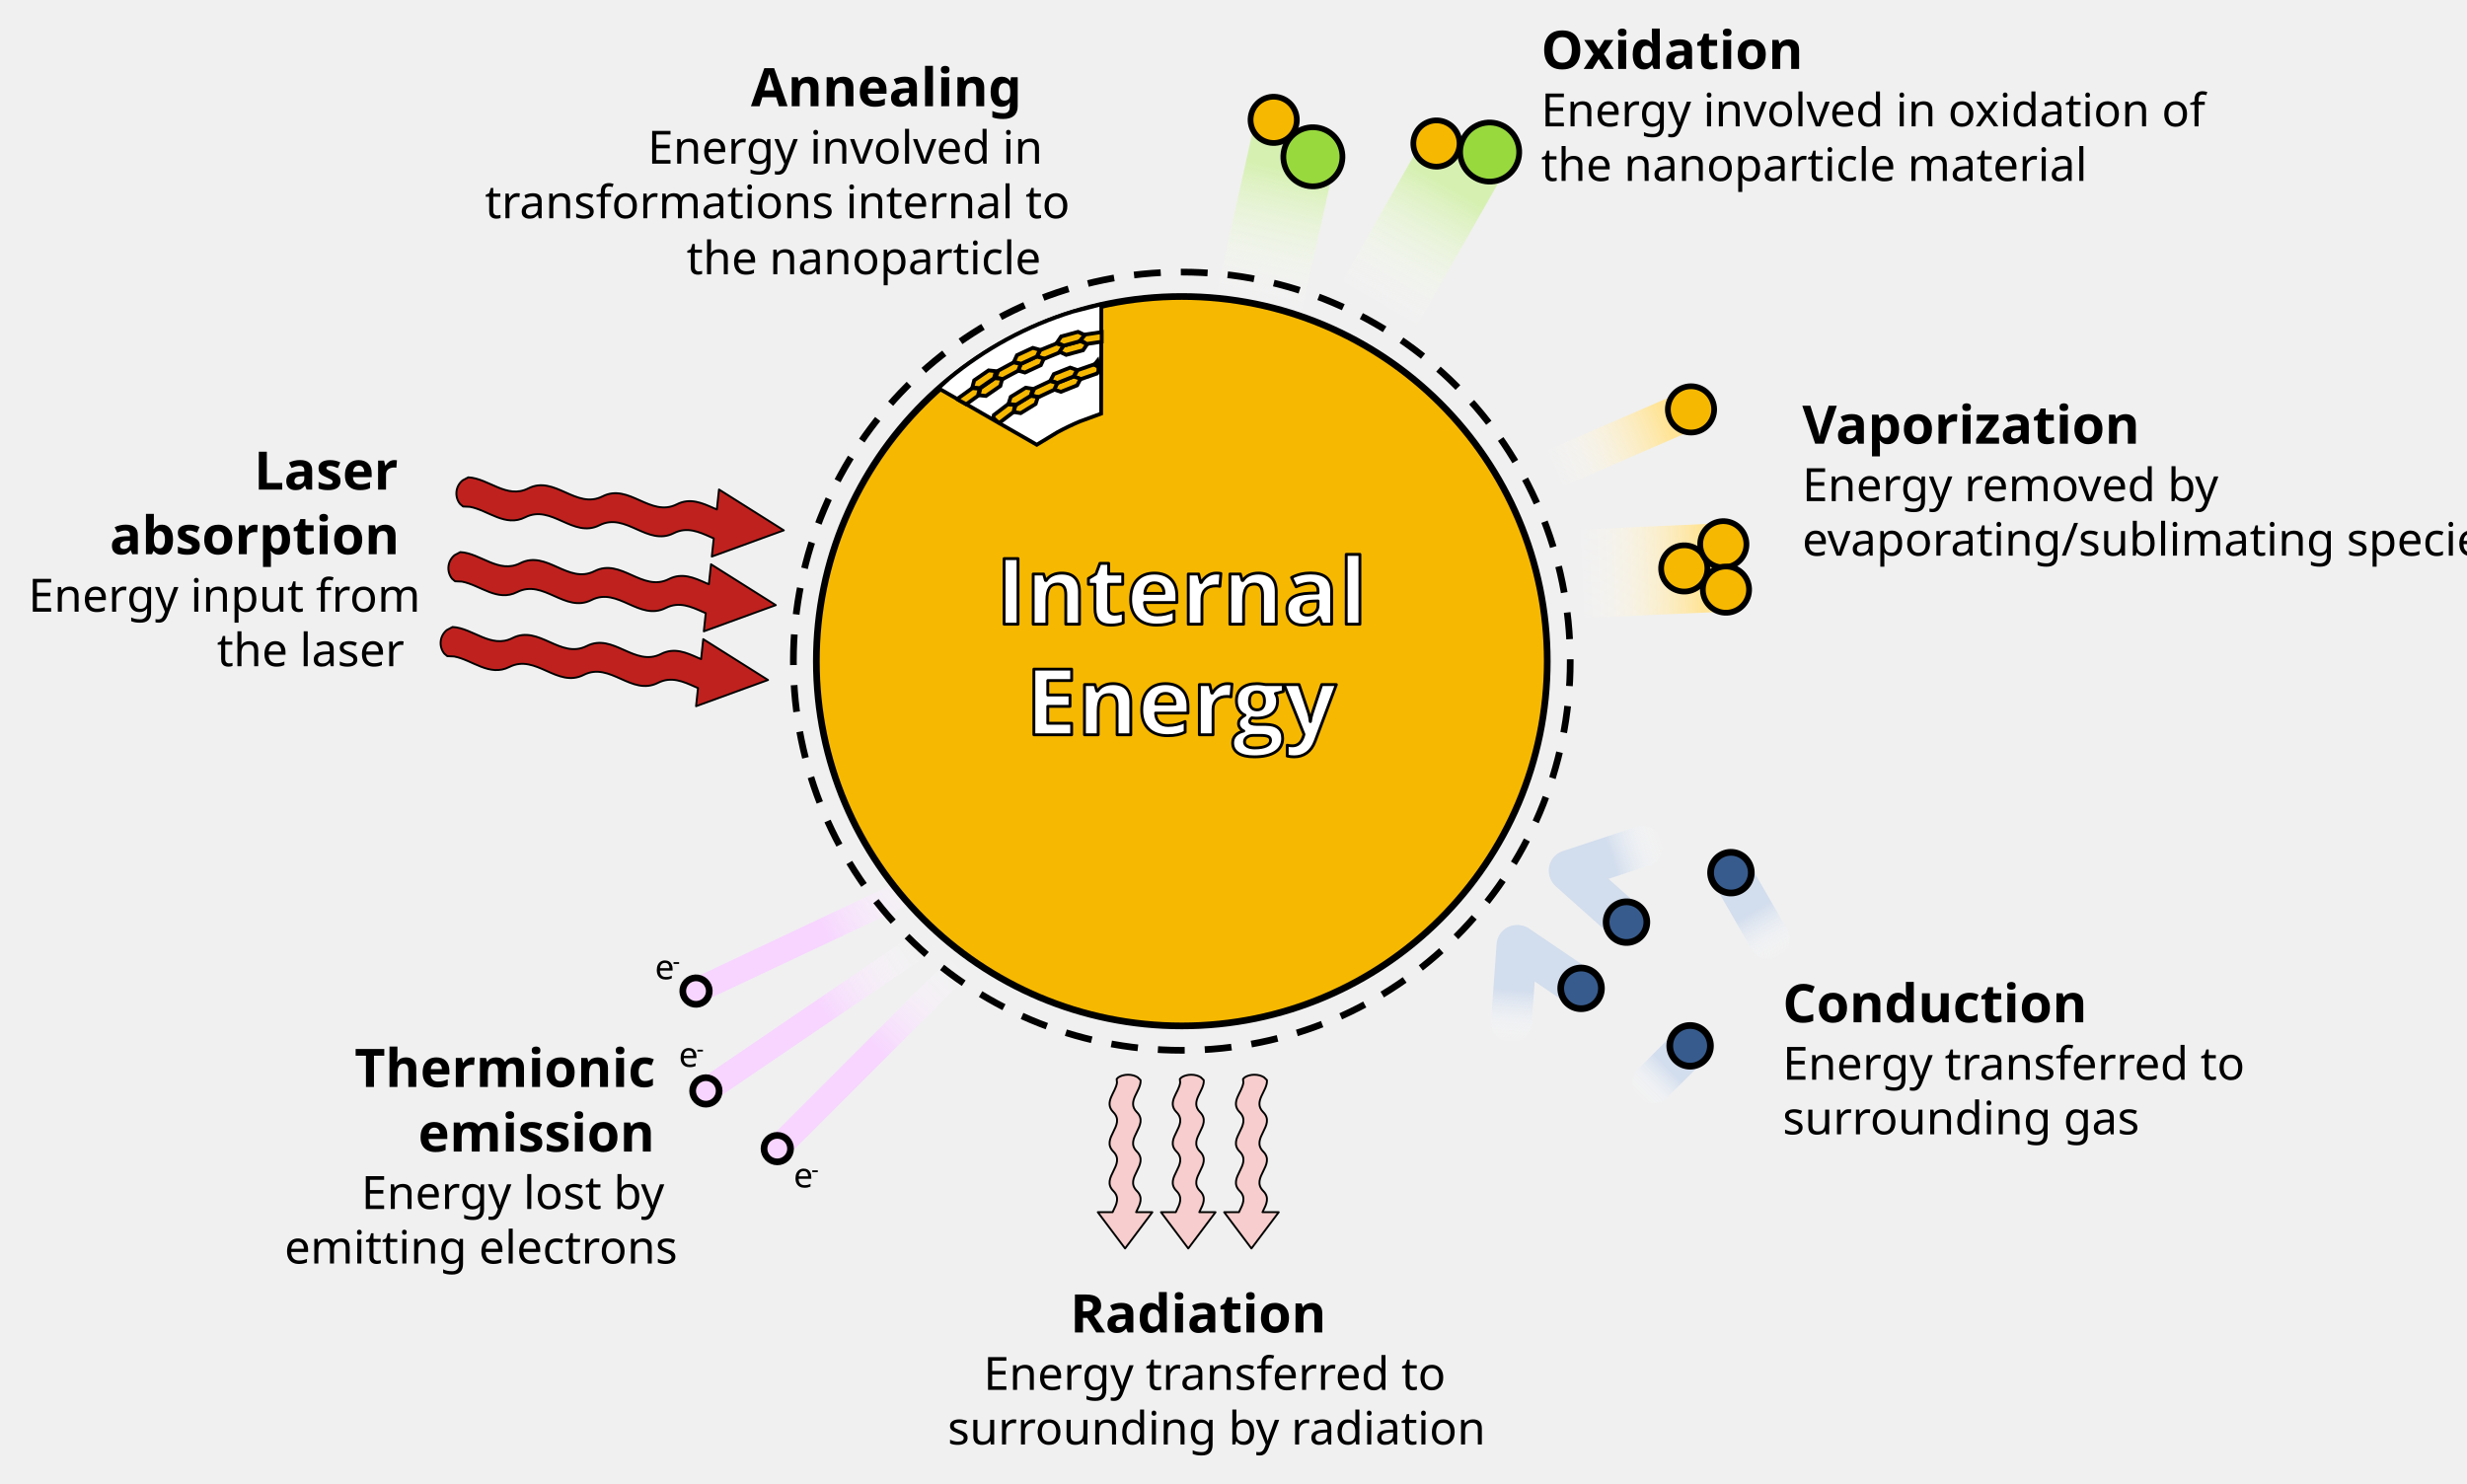
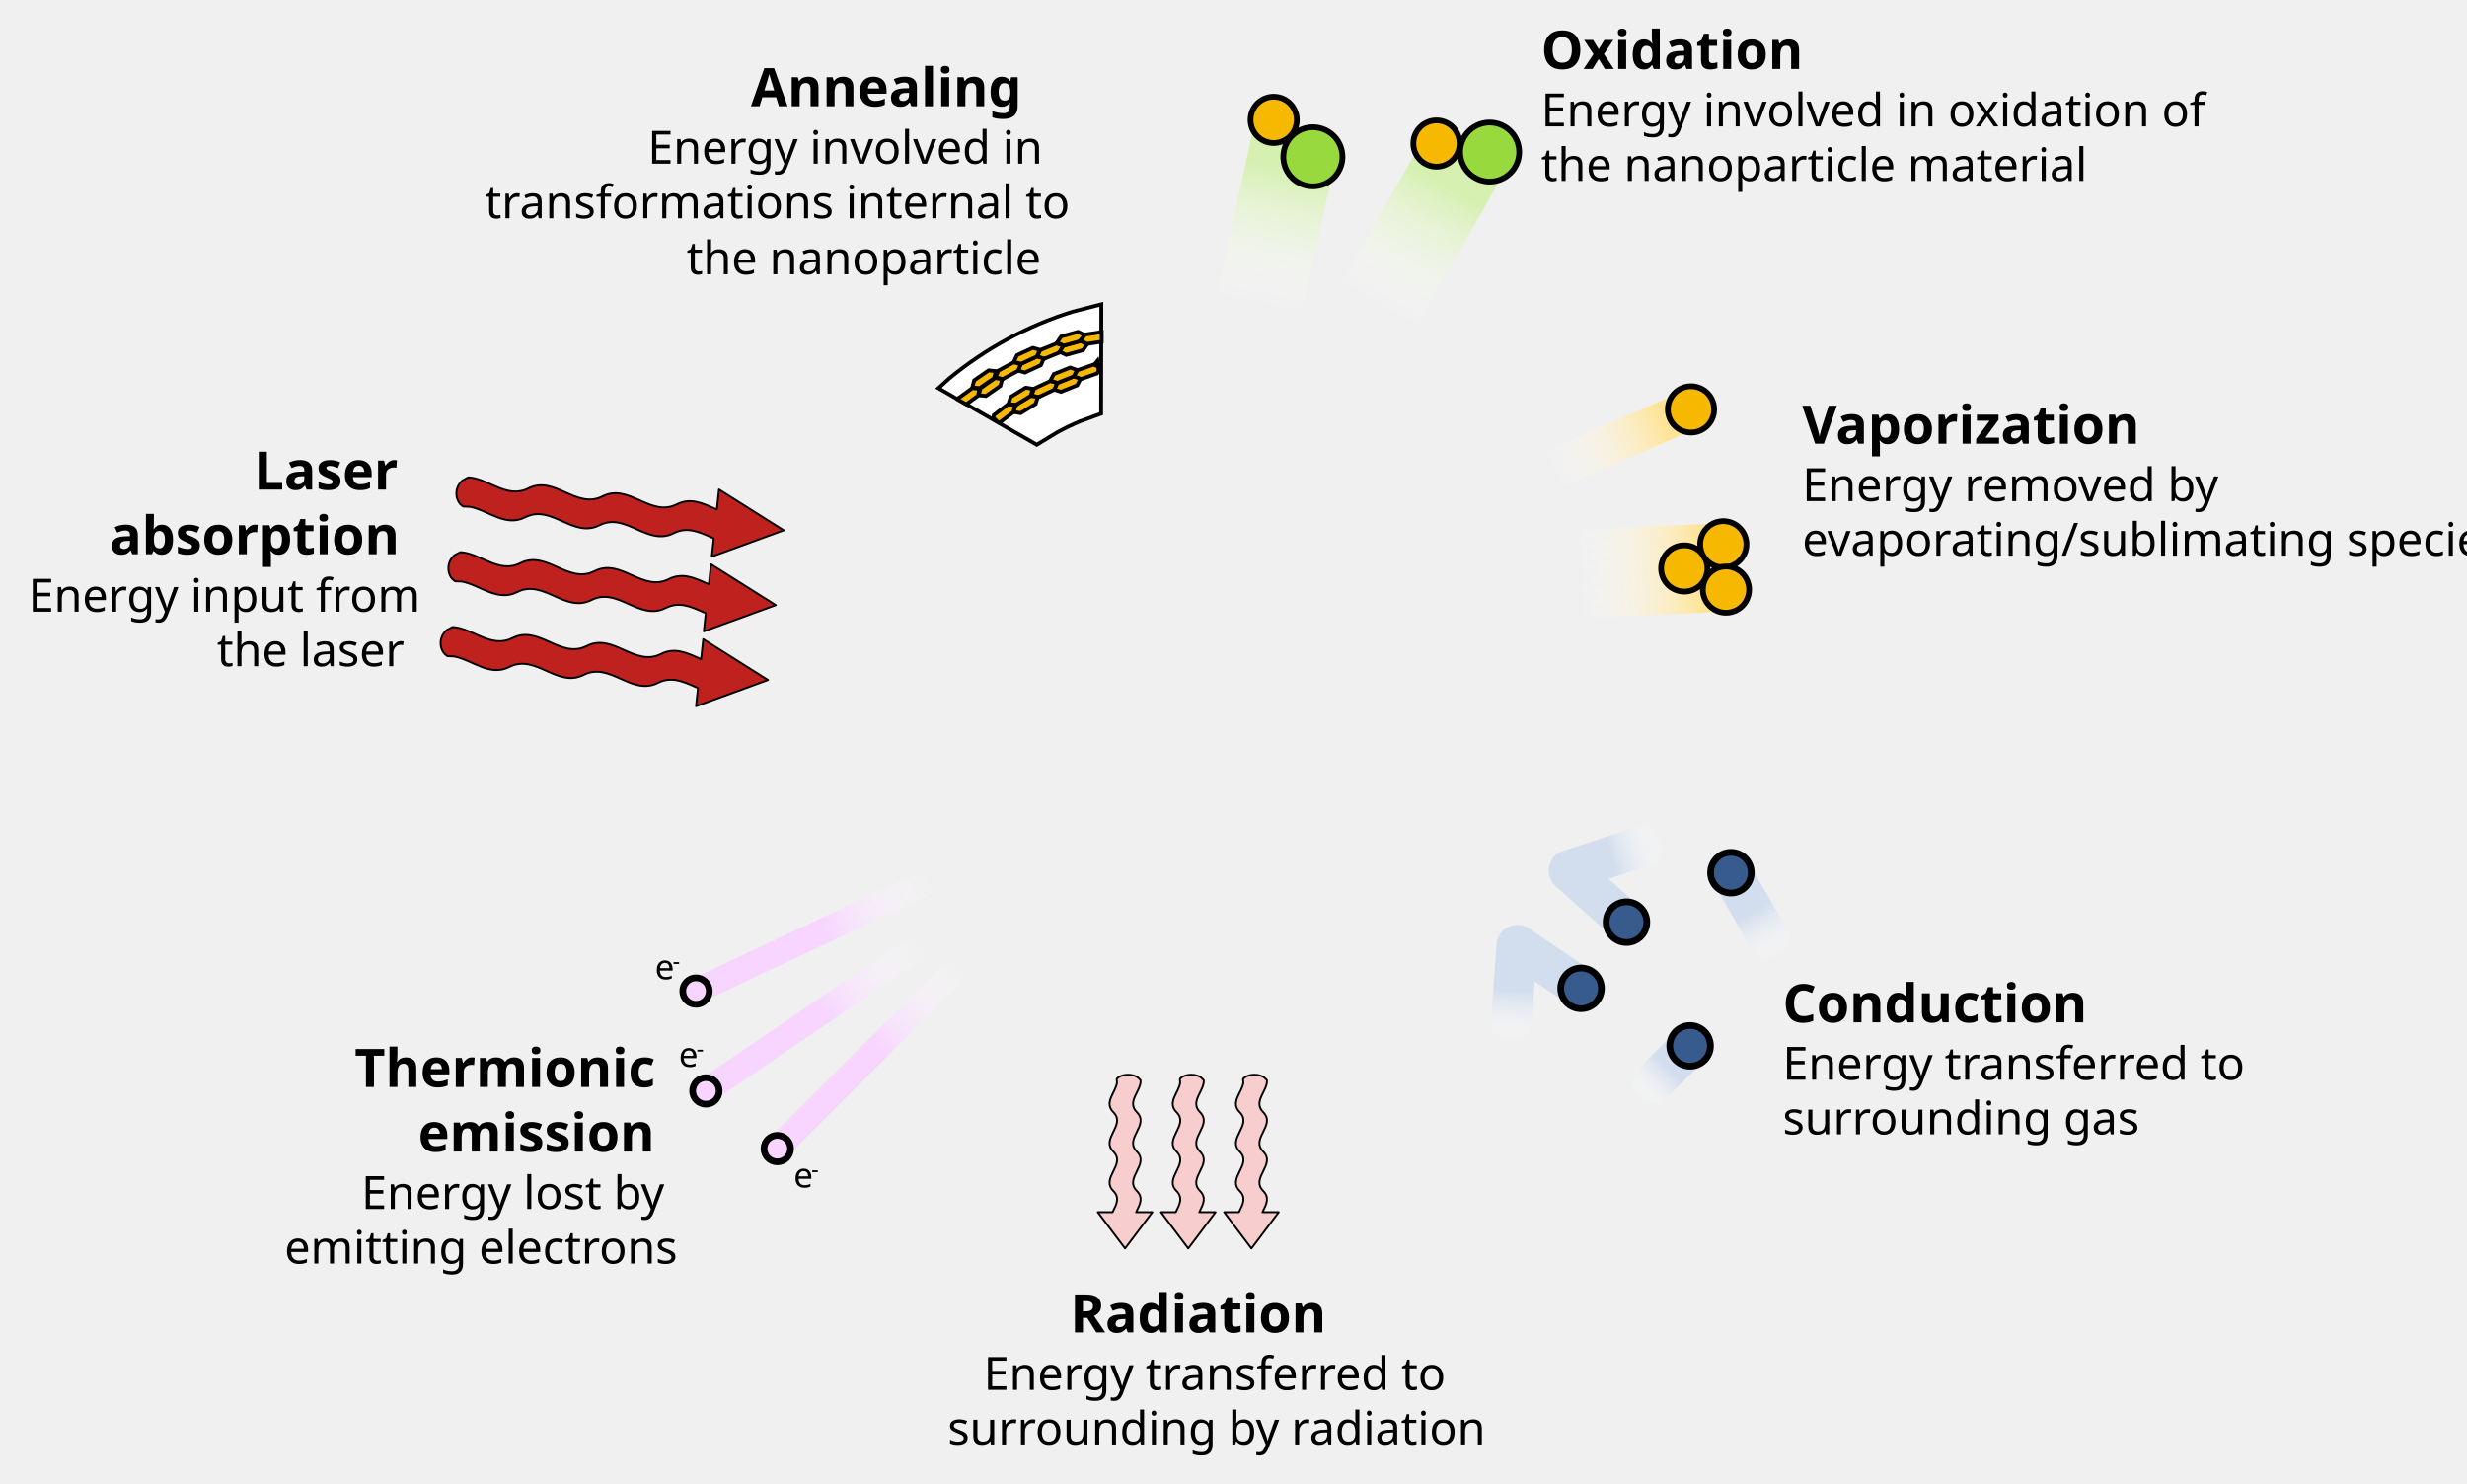
<svg xmlns="http://www.w3.org/2000/svg" width="1718" height="1033" overflow="hidden">
  <defs>
    <clipPath id="clip0">
      <rect x="81" y="38" width="1718" height="1033" />
    </clipPath>
    <linearGradient x1="14.168" y1="0" x2="14.168" y2="82.103" gradientUnits="userSpaceOnUse" spreadMethod="reflect" id="fill1">
      <stop offset="0" stop-color="#D2DDED" />
      <stop offset="0.55" stop-color="#D2DDED" />
      <stop offset="1" stop-color="#FFFFFF" stop-opacity="0" />
    </linearGradient>
    <linearGradient x1="983.889" y1="131.735" x2="957.313" y2="250.874" gradientUnits="userSpaceOnUse" spreadMethod="reflect" id="fill2">
      <stop offset="0" stop-color="#D6F0B2" />
      <stop offset="0.21" stop-color="#D6F0B2" />
      <stop offset="1" stop-color="#FFFFFF" stop-opacity="0" />
    </linearGradient>
    <linearGradient x1="1100.89" y1="145.568" x2="1040.42" y2="251.607" gradientUnits="userSpaceOnUse" spreadMethod="reflect" id="fill3">
      <stop offset="0" stop-color="#D6F0B2" />
      <stop offset="0.21" stop-color="#D6F0B2" />
      <stop offset="1" stop-color="#FFFFFF" stop-opacity="0" />
    </linearGradient>
    <linearGradient x1="565.327" y1="728.352" x2="729.254" y2="651.117" gradientUnits="userSpaceOnUse" spreadMethod="reflect" id="fill4">
      <stop offset="0" stop-color="#F7D5FF" />
      <stop offset="0.55" stop-color="#F7D5FF" />
      <stop offset="1" stop-color="#FFFFFF" stop-opacity="0" />
    </linearGradient>
    <linearGradient x1="621.977" y1="838.187" x2="750.112" y2="710.052" gradientUnits="userSpaceOnUse" spreadMethod="reflect" id="fill5">
      <stop offset="0" stop-color="#F7D5FF" />
      <stop offset="0.55" stop-color="#F7D5FF" />
      <stop offset="1" stop-color="#FFFFFF" stop-opacity="0" />
    </linearGradient>
    <linearGradient x1="572.219" y1="797.945" x2="722.027" y2="695.99" gradientUnits="userSpaceOnUse" spreadMethod="reflect" id="fill6">
      <stop offset="0" stop-color="#F7D5FF" />
      <stop offset="0.55" stop-color="#F7D5FF" />
      <stop offset="1" stop-color="#FFFFFF" stop-opacity="0" />
    </linearGradient>
    <linearGradient x1="1138.39" y1="682.285" x2="1132.48" y2="764.174" gradientUnits="userSpaceOnUse" spreadMethod="reflect" id="fill7">
      <stop offset="0" stop-color="#D2DDED" />
      <stop offset="0.55" stop-color="#D2DDED" />
      <stop offset="1" stop-color="#FFFFFF" stop-opacity="0" />
    </linearGradient>
    <linearGradient x1="14.168" y1="-6.11104e-15" x2="14.168" y2="81.283" gradientUnits="userSpaceOnUse" spreadMethod="reflect" id="fill8">
      <stop offset="0" stop-color="#D2DDED" />
      <stop offset="0.55" stop-color="#D2DDED" />
      <stop offset="1" stop-color="#FFFFFF" stop-opacity="0" />
    </linearGradient>
    <linearGradient x1="14.168" y1="-6.11104e-15" x2="14.168" y2="64.482" gradientUnits="userSpaceOnUse" spreadMethod="reflect" id="fill9">
      <stop offset="0" stop-color="#D2DDED" />
      <stop offset="0.55" stop-color="#D2DDED" />
      <stop offset="1" stop-color="#FFFFFF" stop-opacity="0" />
    </linearGradient>
    <linearGradient x1="1260.84" y1="322.164" x2="1161.74" y2="365.155" gradientUnits="userSpaceOnUse" spreadMethod="reflect" id="fill10">
      <stop offset="0" stop-color="#FFE497" />
      <stop offset="0.21" stop-color="#FFE497" />
      <stop offset="1" stop-color="#FFFFFF" stop-opacity="0" />
    </linearGradient>
    <linearGradient x1="1288.12" y1="432.887" x2="1180.21" y2="437.735" gradientUnits="userSpaceOnUse" spreadMethod="reflect" id="fill11">
      <stop offset="0" stop-color="#FFE497" />
      <stop offset="0.21" stop-color="#FFE497" />
      <stop offset="1" stop-color="#FFFFFF" stop-opacity="0" />
    </linearGradient>
  </defs>
  <g clip-path="url(#clip0)" transform="translate(-81 -38)">
    <path d="M0 14.168C-2.6132e-15 6.343 6.343 0 14.168 0L14.168 0C21.993-2.6132e-15 28.336 6.343 28.336 14.168L28.336 67.935C28.336 75.76 21.992 82.103 14.168 82.103L14.168 82.103C6.343 82.103 0 75.76 0 67.935Z" fill="url(#fill1)" fill-rule="evenodd" transform="matrix(0.313231 0.949677 0.949677 -0.313231 1155.84 635.187)" />
    <path d="M954.353 125.147 1013.42 138.324 986.849 257.462 927.777 244.285Z" fill="url(#fill2)" fill-rule="evenodd" />
    <path d="M1074.6 130.578 1127.18 160.558 1066.71 266.597 1014.14 236.617Z" fill="url(#fill3)" fill-rule="evenodd" />
    <path d="M1066.9 145.09C1062.96 137.11 1066.24 127.449 1074.22 123.511 1082.2 119.573 1091.86 122.85 1095.8 130.83 1099.74 138.809 1096.46 148.471 1088.48 152.409 1080.5 156.346 1070.84 153.07 1066.9 145.09Z" stroke="#000000" stroke-width="4" stroke-miterlimit="8" fill="#F7B801" fill-rule="evenodd" />
    <path d="M1099.93 153.013C1094.9 142.818 1099.08 130.474 1109.28 125.443 1119.47 120.412 1131.82 124.598 1136.85 134.793 1141.88 144.989 1137.69 157.332 1127.5 162.363 1117.3 167.394 1104.96 163.208 1099.93 153.013Z" stroke="#000000" stroke-width="4" stroke-miterlimit="8" fill="#98D93E" fill-rule="evenodd" />
    <path d="M952.025 119.255C953.25 110.441 961.388 104.289 970.202 105.514 979.016 106.739 985.168 114.877 983.943 123.691 982.718 132.505 974.58 138.657 965.766 137.432 956.952 136.207 950.8 128.069 952.025 119.255Z" stroke="#000000" stroke-width="4" stroke-miterlimit="8" fill="#F7B801" fill-rule="evenodd" />
    <path d="M974.897 144.363C976.462 133.102 986.86 125.242 998.12 126.806 1009.38 128.371 1017.24 138.769 1015.68 150.03 1014.11 161.29 1003.71 169.151 992.453 167.586 981.193 166.021 973.332 155.623 974.897 144.363Z" stroke="#000000" stroke-width="4" stroke-miterlimit="8" fill="#98D93E" fill-rule="evenodd" />
    <text font-family="Segoe UI,Segoe UI_MSFontService,sans-serif" font-weight="700" font-size="37" transform="translate(1154.21 86)">Oxidation<tspan font-weight="300" font-size="32" x="0" y="40">Energy involved in oxidation of </tspan>
      <tspan font-weight="300" font-size="32" x="0" y="78">the nanoparticle material</tspan>
    </text>
    <path d="M569.072 736.301 561.582 720.403 725.509 643.169 732.999 659.066Z" fill="url(#fill4)" fill-rule="evenodd" />
    <path d="M557.836 723.428C560.502 719.079 566.189 717.716 570.537 720.383 574.886 723.049 576.249 728.736 573.583 733.084 570.916 737.433 565.229 738.796 560.881 736.13 556.532 733.463 555.169 727.776 557.836 723.428Z" stroke="#000000" stroke-width="4.667" stroke-miterlimit="8" fill="#F7D5FF" fill-rule="evenodd" />
    <path d="M628.19 844.4 615.763 831.973 743.898 703.838 756.325 716.265Z" fill="url(#fill5)" fill-rule="evenodd" />
    <path d="M613.261 836.087C614.299 831.093 619.19 827.886 624.184 828.925 629.178 829.963 632.385 834.854 631.346 839.848 630.308 844.842 625.417 848.049 620.423 847.01 615.429 845.972 612.222 841.081 613.261 836.087Z" stroke="#000000" stroke-width="4.667" stroke-miterlimit="8" fill="#F7D5FF" fill-rule="evenodd" />
    <path d="M577.163 805.209 567.275 790.68 717.083 688.726 726.971 703.254Z" fill="url(#fill6)" fill-rule="evenodd" />
    <path d="M564.049 794.255C566.001 789.542 571.405 787.305 576.117 789.258 580.829 791.211 583.067 796.614 581.114 801.326 579.161 806.039 573.758 808.276 569.046 806.323 564.333 804.37 562.096 798.967 564.049 794.255Z" stroke="#000000" stroke-width="4.667" stroke-miterlimit="8" fill="#F7D5FF" fill-rule="evenodd" />
    <text font-family="Segoe UI,Segoe UI_MSFontService,sans-serif" font-weight="700" font-size="37" transform="translate(327.932 795)">Thermionic <tspan x="44.273" y="45">emission</tspan>
      <tspan font-weight="300" font-size="32" x="4.693" y="85">Energy lost by </tspan>
      <tspan font-weight="300" font-size="32" x="-48.807" y="123">emitting electrons</tspan>
    </text>
    <path d="M1123.24 695.394C1123.81 687.59 1130.59 681.721 1138.39 682.285L1138.39 682.285C1146.2 682.849 1152.07 689.633 1151.5 697.437L1147.63 751.064C1147.06 758.869 1140.28 764.738 1132.48 764.174L1132.48 764.174C1124.67 763.61 1118.8 756.826 1119.37 749.022Z" fill="url(#fill7)" fill-rule="evenodd" />
    <text font-family="Segoe UI,Segoe UI_MSFontService,sans-serif" font-weight="700" font-size="37" transform="translate(603.933 112)">Annealing<tspan font-weight="300" font-size="32" x="-71.873" y="40">Energy involved in </tspan>
      <tspan font-weight="300" font-size="32" x="-185.207" y="78">transformations internal to </tspan>
      <tspan font-weight="300" font-size="32" x="-44.833" y="117">the nanoparticle</tspan>
    </text>
    <path d="M971.5 882.243 952.5 907.5 933.5 882.243 943.804 882.243 944.311 881.156C946.586 876.584 948.86 872.012 944.311 867.44 935.212 858.297 953.41 849.153 944.311 840.009 935.212 830.866 953.41 821.722 944.311 812.578 937.487 805.72 946.017 798.863 946.87 792.005L946.636 789.491 947.857 788.31C949.573 787.192 951.943 786.5 954.561 786.5 957.18 786.5 959.55 787.192 961.266 788.31L963.279 790.256 963.288 790.29C963.924 797.72 953.296 805.149 960.689 812.578 969.788 821.722 951.59 830.866 960.689 840.009 969.788 849.153 951.59 858.297 960.689 867.44 965.239 872.012 962.964 876.584 960.689 881.156L960.182 882.243Z" stroke="#000000" stroke-width="1.333" stroke-linejoin="round" stroke-miterlimit="10" fill="#F7CECD" fill-rule="evenodd" />
    <path d="M927.5 882.243 908.5 907.5 889.5 882.243 899.804 882.243 900.311 881.156C902.586 876.584 904.86 872.012 900.311 867.44 891.212 858.297 909.41 849.153 900.311 840.009 891.212 830.866 909.41 821.722 900.311 812.578 893.487 805.72 902.017 798.863 902.87 792.005L902.636 789.491 903.857 788.31C905.573 787.192 907.943 786.5 910.561 786.5 913.18 786.5 915.55 787.192 917.266 788.31L919.279 790.256 919.288 790.29C919.924 797.72 909.296 805.149 916.689 812.578 925.788 821.722 907.59 830.866 916.689 840.009 925.788 849.153 907.59 858.297 916.689 867.44 921.239 872.012 918.964 876.584 916.689 881.156L916.182 882.243Z" stroke="#000000" stroke-width="1.333" stroke-linejoin="round" stroke-miterlimit="10" fill="#F7CECD" fill-rule="evenodd" />
    <path d="M883.5 882.243 864.5 907.5 845.5 882.243 855.804 882.243 856.311 881.156C858.586 876.584 860.86 872.012 856.311 867.44 847.212 858.297 865.41 849.153 856.311 840.009 847.212 830.866 865.41 821.722 856.311 812.578 849.487 805.72 858.017 798.863 858.87 792.005L858.636 789.491 859.857 788.31C861.573 787.192 863.943 786.5 866.561 786.5 869.18 786.5 871.55 787.192 873.266 788.31L875.279 790.256 875.288 790.29C875.924 797.72 865.296 805.149 872.689 812.578 881.788 821.722 863.59 830.866 872.689 840.009 881.788 849.153 863.59 858.297 872.689 867.44 877.239 872.012 874.964 876.584 872.689 881.156L872.182 882.243Z" stroke="#000000" stroke-width="1.333" stroke-linejoin="round" stroke-miterlimit="10" fill="#F7CECD" fill-rule="evenodd" />
    <text font-family="Segoe UI,Segoe UI_MSFontService,sans-serif" font-weight="700" font-size="37" transform="translate(826.246 966)">Radiation<tspan font-weight="300" font-size="32" x="-60.287" y="40">Energy transferred to </tspan>
      <tspan font-weight="300" font-size="32" x="-85.287" y="78">surrounding by radiation</tspan>
    </text>
    <path d="M1224.26 670.695 1205.39 691.836 1164.64 655.473C1158.8 650.263 1158.3 641.307 1163.51 635.469L1163.51 635.469C1168.72 629.631 1177.67 629.122 1183.51 634.331L1224.26 670.695Z" fill="#D2DDED" fill-rule="evenodd" />
    <path d="M0 0 28.335 0 28.335 54.613C28.335 62.438 21.992 68.781 14.168 68.781L14.168 68.781C6.343 68.781 0 62.438 0 54.613L0 0Z" fill="#D2DDED" fill-rule="evenodd" transform="matrix(0.561126 -0.82773 -0.82773 -0.561126 1175.39 738.951)" />
    <path d="M0 14.168C-2.58709e-15 6.343 6.343-5.17417e-15 14.168-5.17417e-15L14.168 0C21.993-2.58709e-15 28.336 6.343 28.336 14.168L28.336 67.115C28.336 74.939 21.993 81.283 14.168 81.283L14.168 81.282C6.343 81.282-2.58709e-15 74.939 0 67.115Z" fill="url(#fill8)" fill-rule="evenodd" transform="matrix(-0.866025 0.5 0.5 0.866025 1291.84 626.833)" />
    <path d="M0 14.168C0 6.343 6.343-2.05234e-15 14.168-4.10469e-15L14.168 0C21.993-4.10469e-15 28.336 6.343 28.336 14.168L28.336 50.314C28.336 58.139 21.993 64.482 14.168 64.482L14.168 64.482C6.343 64.482 0 58.139-2.05235e-15 50.314Z" fill="url(#fill9)" fill-rule="evenodd" transform="matrix(-0.707107 -0.707107 -0.707107 0.707107 1277.68 766.719)" />
    <path d="M1255.37 309.55 1266.31 334.777 1167.21 377.768 1156.27 352.542Z" fill="url(#fill10)" fill-rule="evenodd" />
    <path d="M1286.74 402.11 1289.51 463.664 1181.59 468.511 1178.83 406.958Z" fill="url(#fill11)" fill-rule="evenodd" />
    <path d="M1237.82 434.616C1237.42 425.727 1244.3 418.197 1253.19 417.797 1262.08 417.398 1269.61 424.281 1270.01 433.17 1270.41 442.06 1263.53 449.59 1254.64 449.989 1245.75 450.389 1238.22 443.506 1237.82 434.616Z" stroke="#000000" stroke-width="4" stroke-miterlimit="8" fill="#F7B801" fill-rule="evenodd" />
    <path d="M1265.01 417.79C1264.61 408.9 1271.5 401.37 1280.39 400.97 1289.28 400.571 1296.81 407.454 1297.2 416.344 1297.6 425.233 1290.72 432.763 1281.83 433.163 1272.94 433.562 1265.41 426.679 1265.01 417.79Z" stroke="#000000" stroke-width="4" stroke-miterlimit="8" fill="#F7B801" fill-rule="evenodd" />
    <path d="M1266.86 449.372C1266.46 440.482 1273.34 432.952 1282.23 432.553 1291.12 432.153 1298.65 439.036 1299.05 447.926 1299.45 456.816 1292.57 464.346 1283.68 464.745 1274.79 465.144 1267.26 458.262 1266.86 449.372Z" stroke="#000000" stroke-width="4" stroke-miterlimit="8" fill="#F7B801" fill-rule="evenodd" />
    <path d="M1243.83 329.542C1240.29 321.379 1244.04 311.89 1252.2 308.348 1260.36 304.807 1269.85 308.553 1273.39 316.717 1276.93 324.881 1273.19 334.369 1265.02 337.911 1256.86 341.452 1247.37 337.706 1243.83 329.542Z" stroke="#000000" stroke-width="4" stroke-miterlimit="8" fill="#F7B801" fill-rule="evenodd" />
-     <path d="M649.5 498.5C649.5 358.22 763.444 244.5 904 244.5 1044.56 244.5 1158.5 358.22 1158.5 498.5 1158.5 638.78 1044.56 752.5 904 752.5 763.444 752.5 649.5 638.78 649.5 498.5Z" stroke="#000000" stroke-width="4.667" stroke-miterlimit="8" fill="#F7B801" fill-rule="evenodd" />
-     <path d="M998.876 456.542 995.189 456.667C992.418 456.751 990.355 457.251 989.001 458.167 987.647 459.084 986.97 460.48 986.97 462.355 986.97 465.042 988.512 466.386 991.595 466.386 993.803 466.386 995.569 465.751 996.892 464.48 998.215 463.209 998.876 461.521 998.876 459.417ZM884.97 443.917C882.949 443.917 881.366 444.558 880.22 445.839 879.074 447.12 878.418 448.938 878.251 451.292L891.626 451.292C891.584 448.938 890.97 447.12 889.782 445.839 888.595 444.558 886.991 443.917 884.97 443.917ZM957.345 437.136C961.407 437.136 964.491 438.235 966.595 440.433 968.699 442.631 969.751 445.803 969.751 449.949L969.751 472.73 960.22 472.73 960.22 452.324C960.22 449.803 959.772 447.912 958.876 446.652 957.98 445.391 956.553 444.761 954.595 444.761 951.928 444.761 950.001 445.652 948.814 447.433 947.626 449.214 947.032 452.167 947.032 456.292L947.032 472.73 937.501 472.73 937.501 437.792 944.782 437.792 946.064 442.261 946.595 442.261C947.657 440.574 949.121 439.297 950.986 438.433 952.85 437.568 954.97 437.136 957.345 437.136ZM928.001 437.136C929.293 437.136 930.366 437.23 931.22 437.417L930.501 446.355C929.73 446.146 928.793 446.042 927.689 446.042 924.647 446.042 922.277 446.824 920.579 448.386 918.881 449.949 918.032 452.136 918.032 454.949L918.032 472.73 908.501 472.73 908.501 437.792 915.72 437.792 917.126 443.667 917.595 443.667C918.678 441.709 920.142 440.131 921.986 438.933 923.829 437.735 925.834 437.136 928.001 437.136ZM884.907 437.136C889.845 437.136 893.689 438.542 896.439 441.355 899.189 444.167 900.564 448.053 900.564 453.011L900.564 457.636 878.032 457.636C878.137 460.344 878.939 462.459 880.439 463.98 881.939 465.501 884.043 466.261 886.751 466.261 888.855 466.261 890.845 466.042 892.72 465.605 894.595 465.167 896.553 464.469 898.595 463.511L898.595 470.886C896.928 471.719 895.147 472.339 893.251 472.745 891.355 473.152 889.043 473.355 886.314 473.355 880.689 473.355 876.293 471.803 873.126 468.699 869.959 465.594 868.376 461.199 868.376 455.511 868.376 449.657 869.84 445.131 872.767 441.933 875.694 438.735 879.741 437.136 884.907 437.136ZM820.345 437.136C824.407 437.136 827.491 438.235 829.595 440.433 831.699 442.631 832.751 445.803 832.751 449.949L832.751 472.73 823.22 472.73 823.22 452.324C823.22 449.803 822.772 447.912 821.876 446.652 820.98 445.391 819.553 444.761 817.595 444.761 814.928 444.761 813.001 445.652 811.814 447.433 810.626 449.214 810.032 452.167 810.032 456.292L810.032 472.73 800.501 472.73 800.501 437.792 807.782 437.792 809.064 442.261 809.595 442.261C810.657 440.574 812.121 439.297 813.986 438.433 815.85 437.568 817.97 437.136 820.345 437.136ZM993.814 437.074C998.501 437.074 1002.09 438.094 1004.59 440.136 1007.09 442.178 1008.34 445.282 1008.34 449.449L1008.34 472.73 1001.69 472.73 999.845 467.98 999.595 467.98C997.991 470.001 996.34 471.402 994.642 472.183 992.944 472.964 990.73 473.355 988.001 473.355 984.647 473.355 982.006 472.396 980.079 470.48 978.152 468.563 977.189 465.834 977.189 462.292 977.189 458.584 978.486 455.85 981.079 454.089 983.673 452.329 987.584 451.355 992.814 451.167L998.876 450.98 998.876 449.449C998.876 445.907 997.064 444.136 993.439 444.136 990.647 444.136 987.366 444.98 983.595 446.667L980.439 440.23C984.459 438.126 988.918 437.074 993.814 437.074ZM846.97 430.355 853.064 430.355 853.064 437.792 862.845 437.792 862.845 444.949 853.064 444.949 853.064 461.792C853.064 463.146 853.444 464.146 854.204 464.792 854.965 465.438 855.97 465.761 857.22 465.761 858.887 465.761 860.887 465.396 863.22 464.667L863.22 471.761C860.845 472.824 857.928 473.355 854.47 473.355 850.657 473.355 847.881 472.391 846.142 470.464 844.402 468.537 843.532 465.646 843.532 461.792L843.532 444.949 838.97 444.949 838.97 440.917 844.22 437.73ZM780.251 427.042 789.939 427.042 789.939 472.73 780.251 472.73ZM1018.5 424.105 1028.03 424.105 1028.03 472.73 1018.5 472.73Z" stroke="#000000" stroke-width="2" stroke-linejoin="round" stroke-miterlimit="10" fill="#FFFFFF" fill-rule="evenodd" />
-     <text fill="#000000" fill-opacity="0" font-family="Arial,Arial_MSFontService,sans-serif" font-size="49.25" x="780.251" y="467.199">Internal</text>
-     <path d="M953.822 550.167C952.072 550.167 950.608 550.579 949.431 551.402 948.254 552.225 947.665 553.313 947.665 554.667 947.665 555.98 948.296 557.011 949.556 557.761 950.816 558.511 952.582 558.886 954.853 558.886 958.27 558.886 960.947 558.417 962.884 557.48 964.822 556.542 965.79 555.261 965.79 553.636 965.79 552.323 965.217 551.417 964.072 550.917 962.926 550.417 961.155 550.167 958.759 550.167ZM892.697 520.917C890.676 520.917 889.092 521.558 887.947 522.839 886.801 524.12 886.145 525.938 885.978 528.292L899.353 528.292C899.311 525.938 898.697 524.12 897.509 522.839 896.322 521.558 894.717 520.917 892.697 520.917ZM956.384 519.917C952.884 519.917 951.134 522.021 951.134 526.23 951.134 528.126 951.566 529.626 952.431 530.73 953.296 531.834 954.613 532.386 956.384 532.386 958.176 532.386 959.488 531.834 960.322 530.73 961.155 529.626 961.572 528.126 961.572 526.23 961.572 522.021 959.842 519.917 956.384 519.917ZM975.228 514.792 985.665 514.792 992.259 534.448C992.822 536.157 993.207 538.178 993.415 540.511L993.603 540.511C993.832 538.365 994.28 536.344 994.947 534.448L1001.42 514.792 1011.63 514.792 996.853 554.198C995.499 557.844 993.566 560.573 991.056 562.386 988.546 564.198 985.613 565.105 982.259 565.105 980.613 565.105 978.999 564.928 977.415 564.573L977.415 557.011C978.561 557.282 979.811 557.417 981.165 557.417 982.853 557.417 984.327 556.902 985.587 555.87 986.848 554.839 987.832 553.282 988.54 551.198L989.103 549.48ZM956.384 514.136C957.363 514.136 958.525 514.225 959.868 514.402 961.212 514.579 962.072 514.709 962.447 514.792L974.634 514.792 974.634 519.636 969.165 521.042C970.165 522.605 970.665 524.355 970.665 526.292 970.665 530.042 969.358 532.964 966.743 535.058 964.129 537.152 960.499 538.198 955.853 538.198L954.134 538.105 952.728 537.948C951.749 538.698 951.259 539.532 951.259 540.448 951.259 541.823 953.009 542.511 956.509 542.511L962.447 542.511C966.28 542.511 969.202 543.334 971.212 544.98 973.223 546.626 974.228 549.042 974.228 552.23 974.228 556.313 972.525 559.48 969.118 561.73 965.712 563.98 960.822 565.105 954.447 565.105 949.572 565.105 945.848 564.256 943.275 562.558 940.702 560.86 939.415 558.48 939.415 555.417 939.415 553.313 940.072 551.553 941.384 550.136 942.697 548.719 944.624 547.709 947.165 547.105 946.186 546.688 945.332 546.006 944.603 545.058 943.874 544.11 943.509 543.105 943.509 542.042 943.509 540.709 943.895 539.6 944.665 538.714 945.436 537.829 946.551 536.959 948.009 536.105 946.176 535.313 944.723 534.042 943.65 532.292 942.577 530.542 942.04 528.48 942.04 526.105 942.04 522.292 943.28 519.344 945.759 517.261 948.238 515.178 951.78 514.136 956.384 514.136ZM935.728 514.136C937.02 514.136 938.092 514.23 938.947 514.417L938.228 523.355C937.457 523.146 936.52 523.042 935.415 523.042 932.374 523.042 930.004 523.823 928.306 525.386 926.608 526.948 925.759 529.136 925.759 531.948L925.759 549.73 916.228 549.73 916.228 514.792 923.447 514.792 924.853 520.667 925.322 520.667C926.405 518.709 927.868 517.131 929.712 515.933 931.556 514.735 933.561 514.136 935.728 514.136ZM892.634 514.136C897.572 514.136 901.415 515.542 904.165 518.355 906.915 521.167 908.29 525.053 908.29 530.011L908.29 534.636 885.759 534.636C885.863 537.344 886.665 539.459 888.165 540.98 889.665 542.501 891.77 543.261 894.478 543.261 896.582 543.261 898.572 543.042 900.447 542.605 902.322 542.167 904.28 541.469 906.322 540.511L906.322 547.886C904.655 548.719 902.874 549.339 900.978 549.745 899.082 550.152 896.77 550.355 894.04 550.355 888.415 550.355 884.02 548.803 880.853 545.698 877.686 542.594 876.103 538.198 876.103 532.511 876.103 526.657 877.566 522.131 880.493 518.933 883.421 515.735 887.467 514.136 892.634 514.136ZM856.072 514.136C860.134 514.136 863.217 515.235 865.322 517.433 867.426 519.631 868.478 522.803 868.478 526.948L868.478 549.73 858.947 549.73 858.947 529.323C858.947 526.803 858.499 524.912 857.603 523.652 856.707 522.391 855.28 521.761 853.322 521.761 850.655 521.761 848.728 522.652 847.54 524.433 846.353 526.214 845.759 529.167 845.759 533.292L845.759 549.73 836.228 549.73 836.228 514.792 843.509 514.792 844.79 519.261 845.322 519.261C846.384 517.573 847.848 516.297 849.712 515.433 851.577 514.568 853.697 514.136 856.072 514.136ZM800.978 504.042 827.29 504.042 827.29 511.98 810.665 511.98 810.665 522.011 826.134 522.011 826.134 529.948 810.665 529.948 810.665 541.73 827.29 541.73 827.29 549.73 800.978 549.73Z" stroke="#000000" stroke-width="2" stroke-linejoin="round" stroke-miterlimit="10" fill="#FFFFFF" fill-rule="evenodd" />
-     <text fill="#000000" fill-opacity="0" font-family="Arial,Arial_MSFontService,sans-serif" font-size="61.062" x="800.978" y="557.472">Energy</text>
-     <path d="M633.5 498.5C633.5 348.831 754.607 227.5 904 227.5 1053.39 227.5 1174.5 348.831 1174.5 498.5 1174.5 648.169 1053.39 769.5 904 769.5 754.607 769.5 633.5 648.169 633.5 498.5Z" stroke="#000000" stroke-width="4.667" stroke-miterlimit="8" stroke-dasharray="18.667 14" fill="none" fill-rule="evenodd" />
    <text font-family="Segoe UI,Segoe UI_MSFontService,sans-serif" font-weight="700" font-size="37" transform="translate(1336.1 347)">Vaporization<tspan font-weight="300" font-size="32" x="0" y="40">Energy removed by </tspan>
      <tspan font-weight="300" font-size="32" x="0" y="78">evaporating/sublimating species</tspan>
      <tspan x="-13.655" y="403">Conduction</tspan>
      <tspan font-weight="300" font-size="32" x="-13.655" y="443">Energy transferred to </tspan>
      <tspan font-weight="300" font-size="32" x="-13.655" y="481">surrounding gas</tspan>
    </text>
    <path d="M581.702 378.905 626.843 407.36 576.704 425.623 578.059 412.955 576.076 412.113C567.751 408.393 559.427 404.674 550.205 409.345 531.761 418.686 516.908 394.468 498.464 403.81 480.02 413.151 465.167 388.933 446.723 398.275 432.89 405.281 421.077 393.41 408.254 390.977L403.481 390.758 401.414 389.018C399.531 386.683 398.538 383.629 398.882 380.41 399.226 377.192 400.843 374.417 403.178 372.533L407.113 370.451 407.179 370.446C421.276 371.164 433.891 385.729 448.877 378.139 467.321 368.798 482.174 393.016 500.618 383.674 519.062 374.333 533.915 398.551 552.359 389.209 561.581 384.539 569.905 388.258 578.23 391.977L580.213 392.82Z" stroke="#000000" stroke-width="1.333" stroke-linejoin="round" stroke-miterlimit="10" fill="#BF211E" fill-rule="evenodd" />
    <path d="M576.13 430.987 621.271 459.443 571.133 477.705 572.488 465.038 570.504 464.195C562.179 460.476 553.855 456.757 544.633 461.427 526.19 470.769 511.336 446.551 492.892 455.892 474.449 465.234 459.595 441.016 441.151 450.357 427.318 457.363 415.505 445.492 402.682 443.059L397.91 442.841 395.843 441.1C393.959 438.765 392.966 435.712 393.31 432.493 393.655 429.274 395.271 426.499 397.606 424.616L401.542 422.533 401.608 422.529C415.704 423.247 428.32 437.811 443.305 430.221 461.749 420.88 476.603 445.098 495.046 435.757 513.49 426.415 528.344 450.633 546.787 441.292 556.009 436.621 564.333 440.34 572.658 444.059L574.642 444.902Z" stroke="#000000" stroke-width="1.333" stroke-linejoin="round" stroke-miterlimit="10" fill="#BF211E" fill-rule="evenodd" />
    <path d="M570.72 483.136 615.861 511.591 565.722 529.854 567.077 517.186 565.093 516.343C556.769 512.624 548.444 508.905 539.223 513.576 520.779 522.917 505.925 498.699 487.482 508.041 469.038 517.382 454.184 493.164 435.741 502.506 421.908 509.512 410.094 497.641 397.271 495.208L392.499 494.989 390.432 493.249C388.548 490.914 387.555 487.86 387.9 484.641 388.244 481.422 389.861 478.648 392.196 476.764L396.131 474.682 396.197 474.677C410.294 475.395 422.909 489.96 437.895 482.37 456.338 473.028 471.192 497.246 489.636 487.905 508.079 478.564 522.933 502.782 541.377 493.44 550.599 488.769 558.923 492.489 567.247 496.208L569.231 497.051Z" stroke="#000000" stroke-width="1.333" stroke-linejoin="round" stroke-miterlimit="10" fill="#BF211E" fill-rule="evenodd" />
    <text font-family="Segoe UI,Segoe UI_MSFontService,sans-serif" font-weight="700" font-size="37" transform="translate(257.9 379)">Laser <tspan x="-100.5" y="45">absorption</tspan>
      <tspan font-weight="300" font-size="32" x="-157.16" y="85">Energy input from </tspan>
      <tspan font-weight="300" font-size="32" x="-25.833" y="123">the laser</tspan>
    </text>
    <path d="M847.97 249.936 847.819 326.076 833.083 331.469C827.686 333.752 822.424 336.289 817.311 339.067L803.013 347.753 734.514 308.387 741.9 301.674C766.995 280.964 796.133 264.98 827.954 255.083Z" stroke="#000000" stroke-width="2.667" stroke-miterlimit="8" fill="#FFFFFF" fill-rule="evenodd" />
    <path d="M831.318 295.837 842.828 291.834 845.934 293.052 845.963 293.201 845.949 296.502 845.012 298.112 833.502 302.115 828.748 300.25Z" stroke="#000000" stroke-width="2.667" stroke-miterlimit="8" fill="#F7B801" fill-rule="evenodd" />
    <path d="M814.97 309.244 817.337 304.719 828.652 300.196 833.486 301.843 831.12 306.368 819.804 310.891Z" stroke="#000000" stroke-width="2.667" stroke-miterlimit="8" fill="#F7B801" fill-rule="evenodd" />
    <path d="M812.521 303.071 814.887 298.546 826.203 294.023 831.037 295.669 828.67 300.195 817.355 304.718Z" stroke="#000000" stroke-width="2.667" stroke-miterlimit="8" fill="#F7B801" fill-rule="evenodd" />
    <path d="M799.212 313.276 801.299 308.615 812.318 303.411 817.243 304.76 815.157 309.421 804.138 314.625Z" stroke="#000000" stroke-width="2.667" stroke-miterlimit="8" fill="#F7B801" fill-rule="evenodd" />
    <path d="M786.775 324.935 788.336 320.072 798.716 313.688 803.76 314.487 802.199 319.35 791.819 325.734Z" stroke="#000000" stroke-width="2.667" stroke-miterlimit="8" fill="#F7B801" fill-rule="evenodd" />
    <path d="M783.31 319.269 784.871 314.406 795.251 308.022 800.295 308.821 798.734 313.684 788.354 320.068Z" stroke="#000000" stroke-width="2.667" stroke-miterlimit="8" fill="#F7B801" fill-rule="evenodd" />
    <path d="M782.777 319.695 787.875 319.982 786.812 324.977 777.128 332.375 776.754 332.353 775.113 331.277 772.705 328.911 773.093 327.092Z" stroke="#000000" stroke-width="2.667" stroke-miterlimit="8" fill="#F7B801" fill-rule="evenodd" />
    <path d="M803.125 286.357 805.458 281.814 816.739 277.206 821.585 278.816 819.252 283.359 807.971 287.968Z" stroke="#000000" stroke-width="2.667" stroke-miterlimit="8" fill="#F7B801" fill-rule="evenodd" />
    <path d="M789.843 296.07 791.967 291.425 803.026 286.308 807.941 287.696 805.818 292.341 794.758 297.458Z" stroke="#000000" stroke-width="2.667" stroke-miterlimit="8" fill="#F7B801" fill-rule="evenodd" />
    <path d="M787.07 290.035 789.193 285.391 800.253 280.274 805.168 281.662 803.044 286.306 791.985 291.423Z" stroke="#000000" stroke-width="2.667" stroke-miterlimit="8" fill="#F7B801" fill-rule="evenodd" />
    <path d="M774.321 300.931 776.158 296.166 786.886 290.385 791.876 291.471 790.039 296.236 779.311 302.017Z" stroke="#000000" stroke-width="2.667" stroke-miterlimit="8" fill="#F7B801" fill-rule="evenodd" />
    <path d="M762.52 313.233 763.822 308.295 773.848 301.369 778.927 301.9 777.626 306.838 767.599 313.764Z" stroke="#000000" stroke-width="2.667" stroke-miterlimit="8" fill="#F7B801" fill-rule="evenodd" />
    <path d="M818.86 282.968 821.725 278.741 833.48 275.531 838.096 277.716 835.231 281.943 823.476 285.153Z" stroke="#000000" stroke-width="2.667" stroke-miterlimit="8" fill="#F7B801" fill-rule="evenodd" />
    <path d="M817.127 276.557 819.992 272.329 831.747 269.12 836.363 271.304 833.498 275.532 821.743 278.742Z" stroke="#000000" stroke-width="2.667" stroke-miterlimit="8" fill="#F7B801" fill-rule="evenodd" />
    <path d="M845.29 289.28 846.103 293.461 846.102 293.604 843.181 291.952Z" stroke="#000000" stroke-width="2.667" stroke-miterlimit="8" fill="#F7B801" fill-rule="evenodd" />
    <path d="M758.12 307.833 759.421 302.895 769.448 295.969 774.527 296.5 773.226 301.438 763.199 308.364Z" stroke="#000000" stroke-width="2.667" stroke-miterlimit="8" fill="#F7B801" fill-rule="evenodd" />
    <path d="M758.123 308.308 763.212 308.737 762.01 313.7 753.846 319.585 748.031 316.286 748.237 315.433Z" stroke="#000000" stroke-width="2.667" stroke-miterlimit="8" fill="#F7B801" fill-rule="evenodd" />
    <path d="M848.2 269.271 848.2 275.993 837.794 277.561 833.465 274.853 836.803 270.989Z" stroke="#000000" stroke-width="2.667" stroke-miterlimit="8" fill="#F7B801" fill-rule="evenodd" />
    <path d="M1203.1 670.803C1208.31 664.966 1217.27 664.456 1223.1 669.666 1228.94 674.876 1229.45 683.832 1224.24 689.67 1219.03 695.508 1210.08 696.017 1204.24 690.807 1198.4 685.598 1197.89 676.641 1203.1 670.803Z" stroke="#000000" stroke-width="4.667" stroke-miterlimit="8" fill="#375B8D" fill-rule="evenodd" />
    <path d="M0 14.168C-1.80374e-15 6.343 6.343-1.80375e-15 14.168-3.60749e-15 21.992-7.21498e-15 28.335 6.343 28.335 14.168 28.335 21.992 21.992 28.335 14.168 28.335 6.343 28.335-9.0187e-15 21.992 0 14.168Z" stroke="#000000" stroke-width="4.667" stroke-miterlimit="8" fill="#375B8D" fill-rule="evenodd" transform="matrix(0.82773 0.561126 0.561126 -0.82773 1162.38 730.133)" />
    <path d="M1279.33 633.51C1286.11 629.597 1294.77 631.919 1298.69 638.695 1302.6 645.472 1300.28 654.136 1293.5 658.049 1286.72 661.961 1278.06 659.639 1274.15 652.863 1270.23 646.087 1272.56 637.422 1279.33 633.51Z" stroke="#000000" stroke-width="4.667" stroke-miterlimit="8" fill="#375B8D" fill-rule="evenodd" />
    <path d="M1267.99 756.367C1273.53 761.9 1273.53 770.871 1267.99 776.404 1262.46 781.936 1253.49 781.936 1247.96 776.403 1242.42 770.871 1242.42 761.9 1247.96 756.367 1253.49 750.834 1262.46 750.834 1267.99 756.367Z" stroke="#000000" stroke-width="4.667" stroke-miterlimit="8" fill="#375B8D" fill-rule="evenodd" />
    <text font-family="Segoe UI,Segoe UI_MSFontService,sans-serif" font-weight="300" font-size="24" transform="translate(537.074 720)">e<tspan font-size="16" x="12.333" y="-7">-</tspan>
      <tspan x="16.593" y="61">e</tspan>
      <tspan font-size="16" x="28.926" y="54">-</tspan>
      <tspan x="96.593" y="145">e</tspan>
      <tspan font-size="16" x="108.926" y="138">-</tspan>
    </text>
  </g>
</svg>
